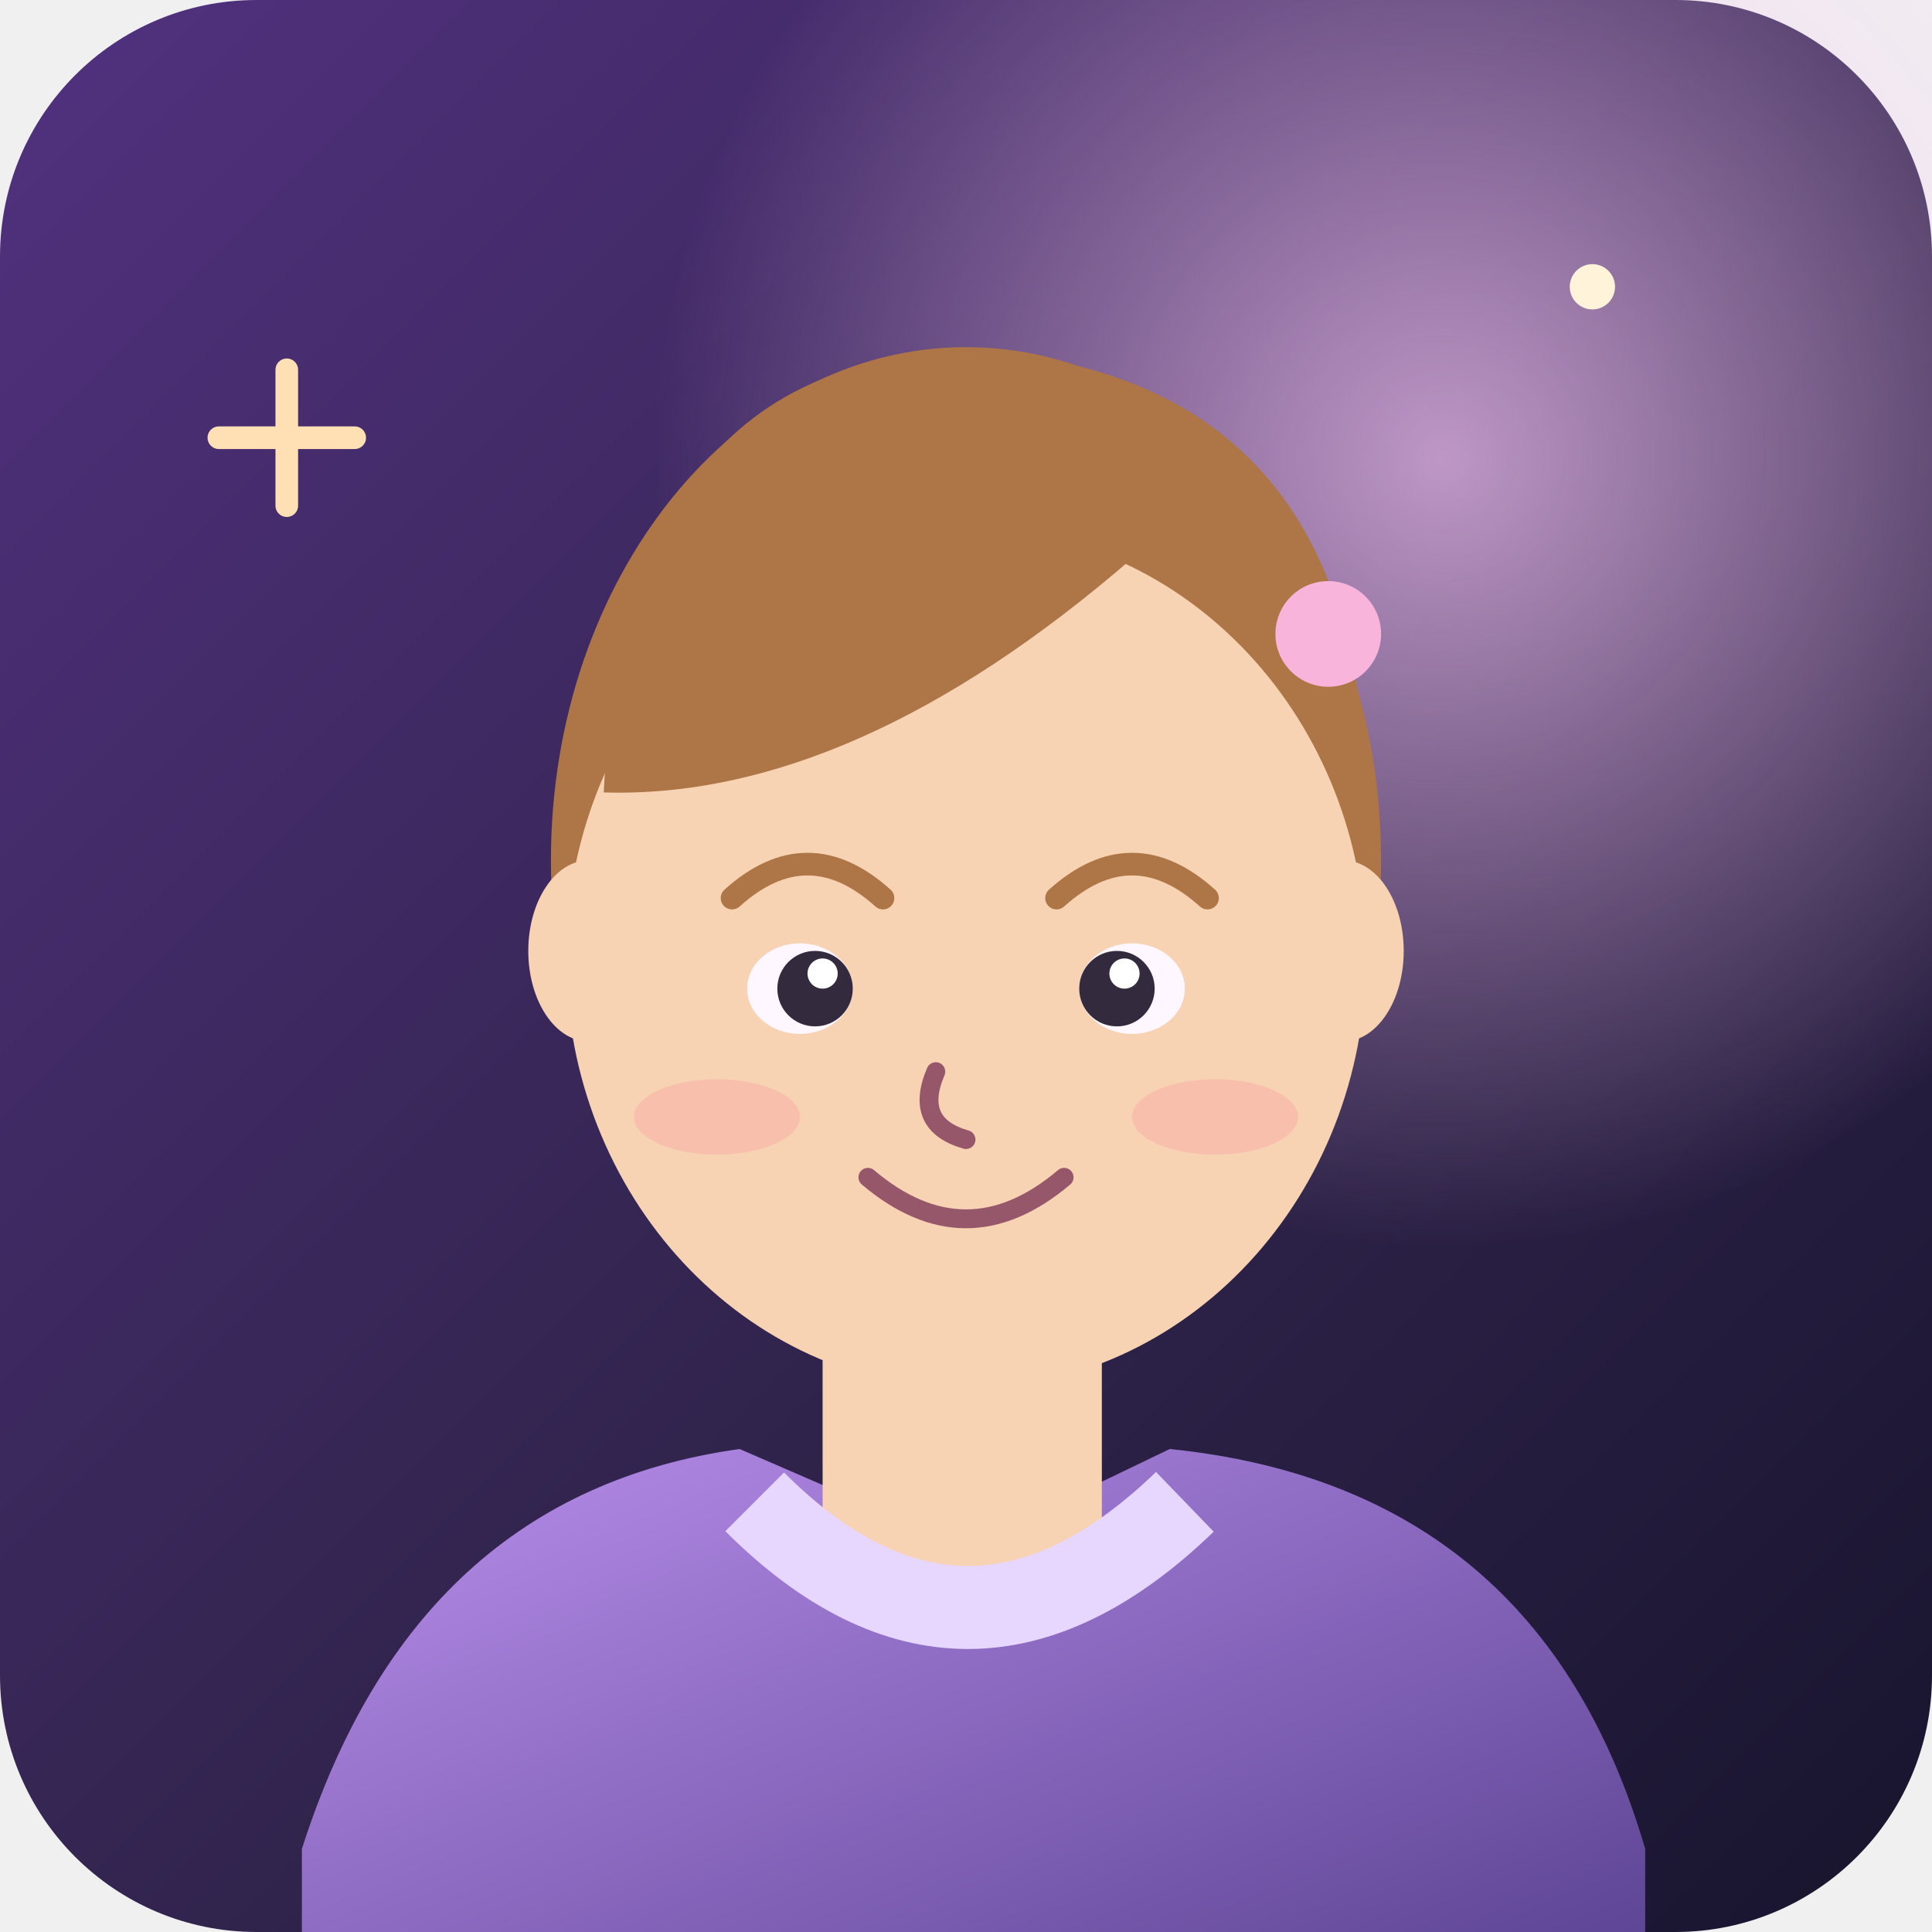
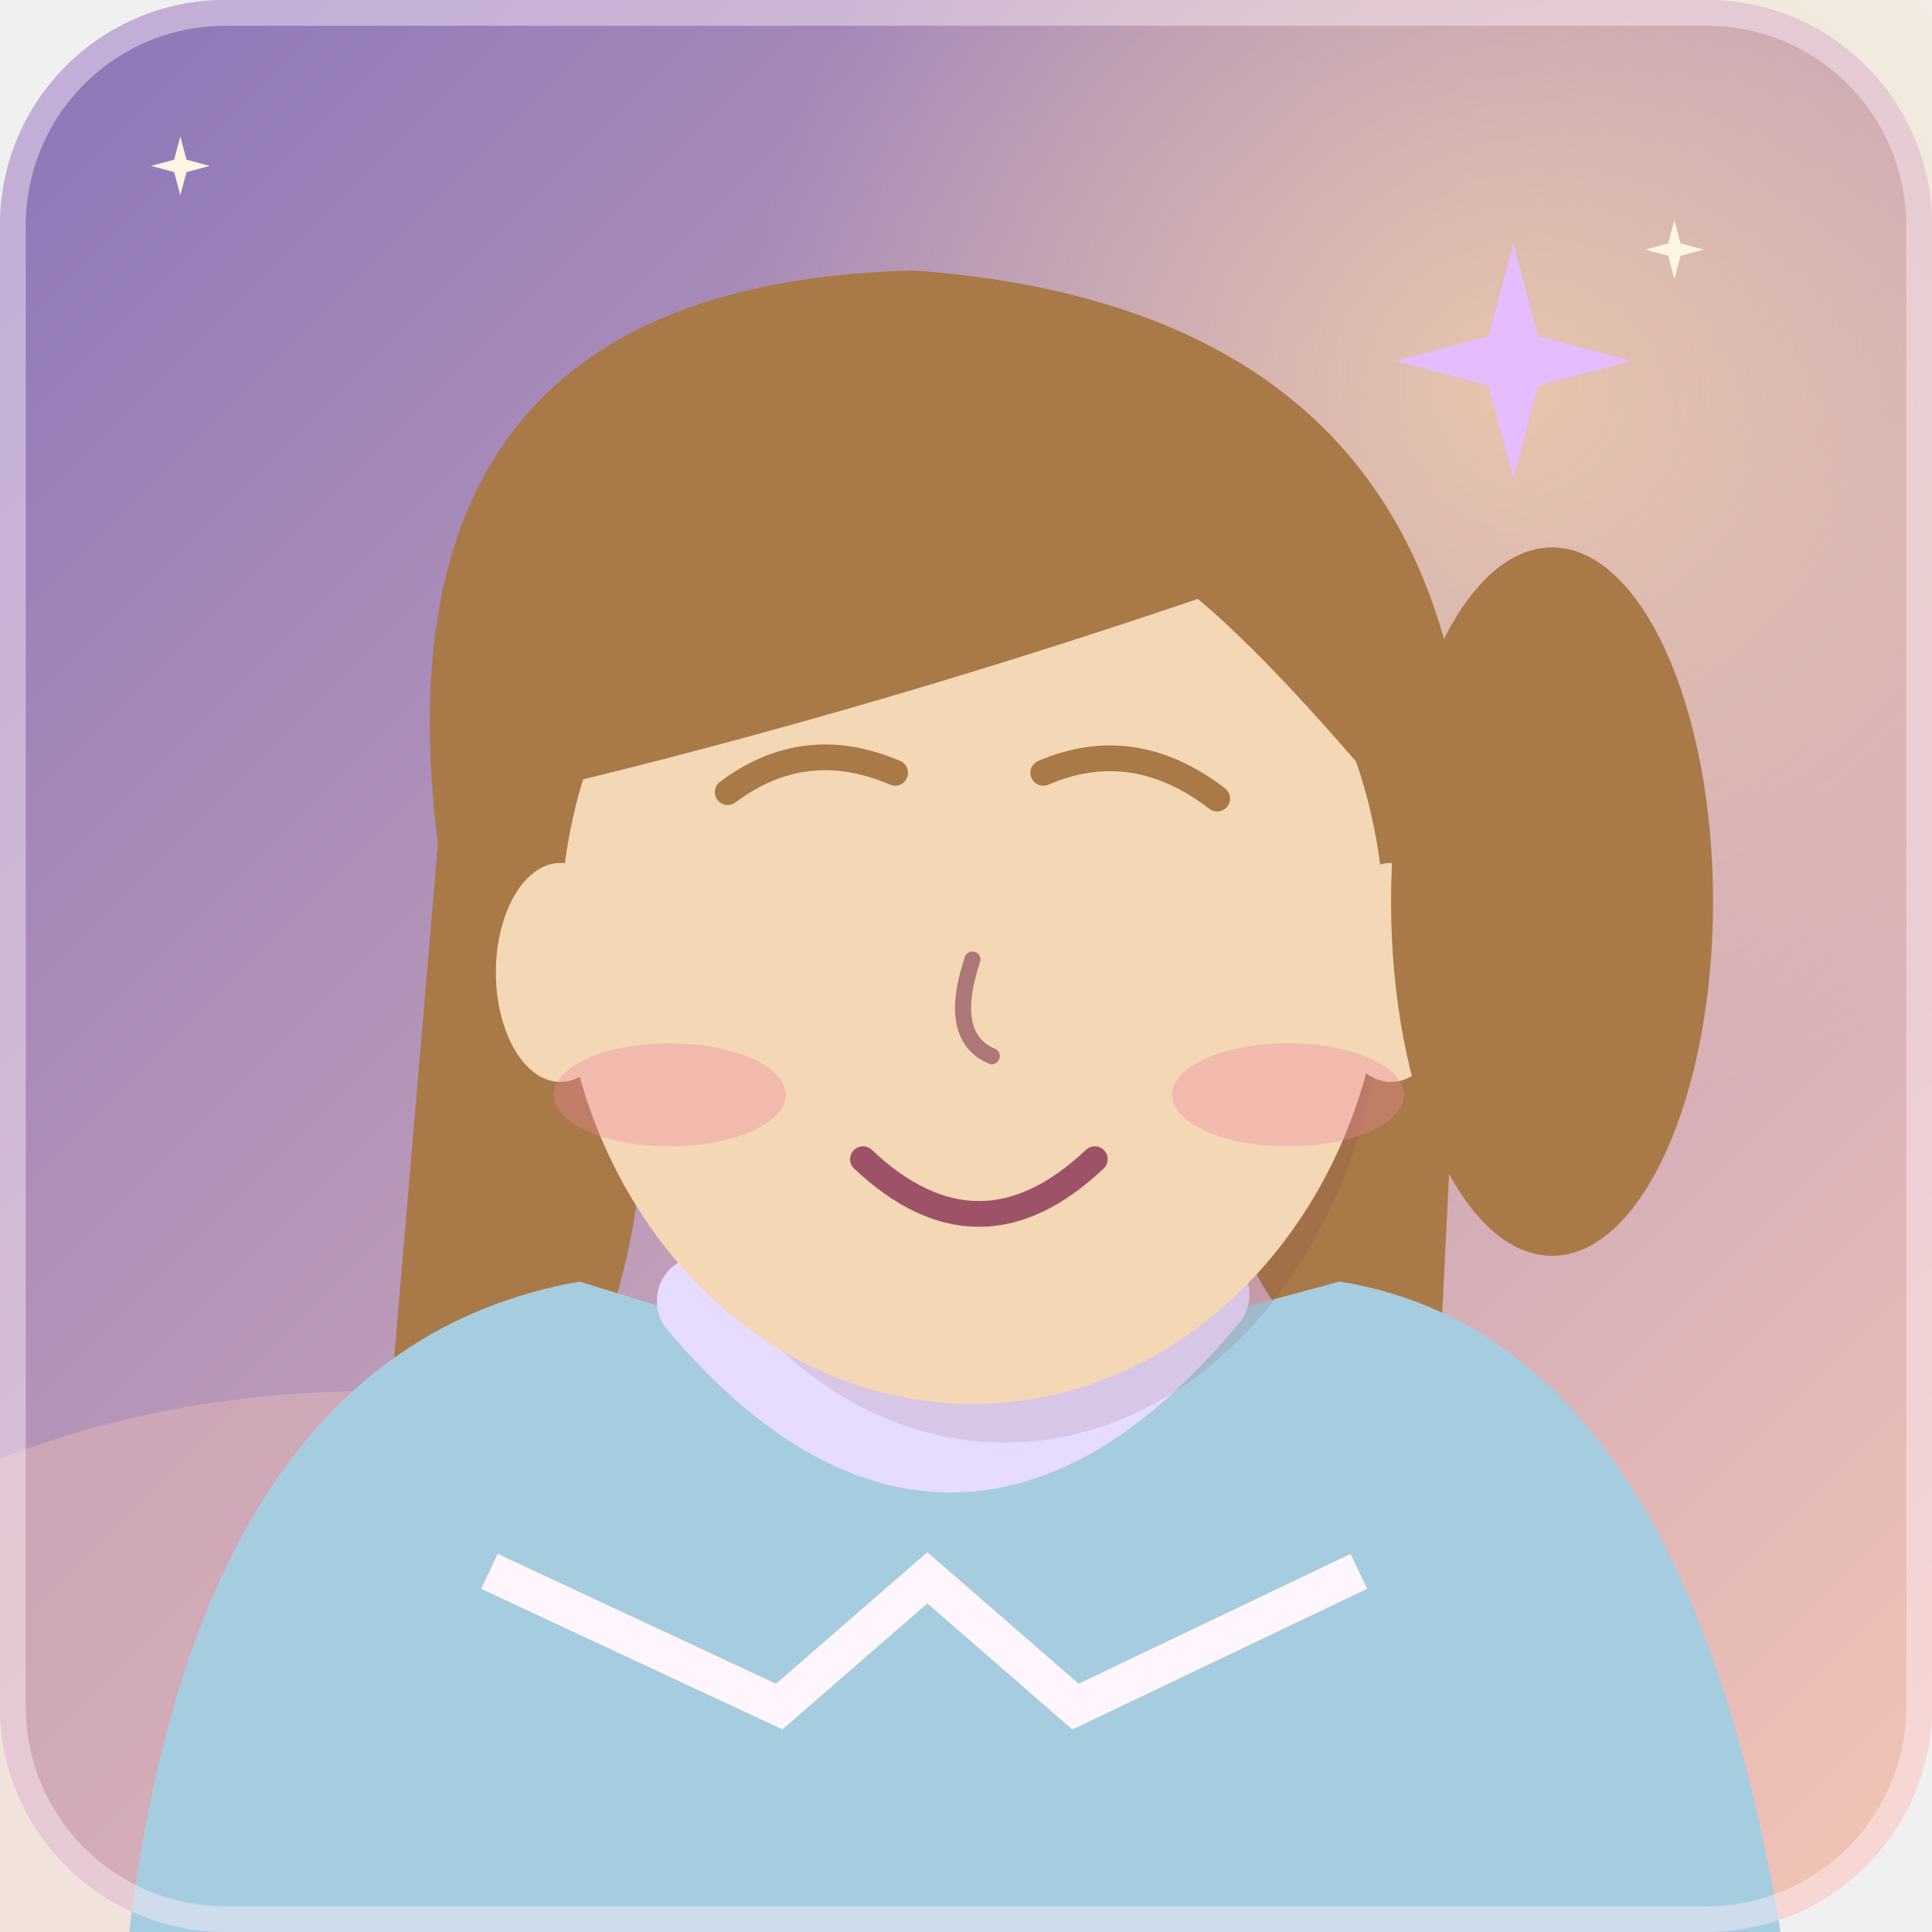
- <svg xmlns="http://www.w3.org/2000/svg" width="256" height="256" viewBox="0 0 256 256">
+ <svg xmlns="http://www.w3.org/2000/svg" width="300" height="300" viewBox="0 0 300 300" role="img" aria-label="child avatar portrait">
  <defs>
-     <linearGradient id="night" x1="0" y1="0" x2="1" y2="1">
-       <stop stop-color="#523180" />
-       <stop offset=".55" stop-color="#31244d" />
-       <stop offset="1" stop-color="#17142d" />
+     <linearGradient id="background" x1="0" y1="0" x2="1" y2="1">
+       <stop stop-color="#8b75b9" />
+       <stop offset="1" stop-color="#f5c6b6" />
    </linearGradient>
-     <linearGradient id="rose" x1="0" y1="0" x2="1" y2="1">
-       <stop stop-color="#ffd9b6" />
-       <stop offset="1" stop-color="#f1b9e1" />
+     <radialGradient id="aura">
+       <stop stop-color="#f8d6a9" stop-opacity=".7" />
+       <stop offset="1" stop-color="#f8d6a9" stop-opacity="0" />
+     </radialGradient>
+     <linearGradient id="highlight" x1="0" y1="0" x2="1" y2="1">
+       <stop stop-color="white" stop-opacity=".4" />
+       <stop offset="1" stop-color="white" stop-opacity="0" />
    </linearGradient>
-     <linearGradient id="coat" x1="0" y1="0" x2="1" y2="1">
-       <stop stop-color="#b88eeb" />
-       <stop offset="1" stop-color="#594190" />
-     </linearGradient>
-     <radialGradient id="shine">
-       <stop stop-color="#f9c8f7" stop-opacity=".7" />
-       <stop offset="1" stop-color="#f9c8f7" stop-opacity="0" />
-     </radialGradient>
  </defs>
-   <rect width="256" height="256" rx="34" fill="url(#night)" />
-   <circle cx="191" cy="61" r="104" fill="url(#shine)" />
-   <path d="M40 245Q55 198 98 192L128 205 155 192Q204 197 218 245v20H40z" fill="url(#coat)" />
-   <path d="M109 174v30q17 16 37 0v-30" fill="#f7d3b3" />
-   <ellipse cx="128" cy="114" rx="55" ry="68" fill="#ae7546" />
-   <ellipse cx="128" cy="127" rx="53" ry="57" fill="#f7d3b3" />
-   <ellipse cx="78" cy="126" rx="8" ry="12" fill="#f7d3b3" />
-   <ellipse cx="178" cy="126" rx="8" ry="12" fill="#f7d3b3" />
-   <path d="M80 105q3-62 55-58 44 6 46 56-18-21-31-29-37 32-70 31" fill="#ae7546" />
-   <circle cx="176" cy="84" r="7" fill="#f9b4db" />
-   <ellipse cx="106" cy="131" rx="7" ry="6" fill="#fff7ff" />
-   <ellipse cx="150" cy="131" rx="7" ry="6" fill="#fff7ff" />
-   <circle cx="108" cy="131" r="5" fill="#332a3d" />
-   <circle cx="148" cy="131" r="5" fill="#332a3d" />
-   <circle cx="109" cy="129" r="2" fill="white" />
-   <circle cx="149" cy="129" r="2" fill="white" />
-   <path d="M97 119q10-9 20 0M140 119q10-9 20 0" stroke="#ae7546" fill="none" stroke-width="3" stroke-linecap="round" />
-   <ellipse cx="95" cy="148" rx="11" ry="5" fill="#fa9f9f" opacity=".35" />
-   <ellipse cx="161" cy="148" rx="11" ry="5" fill="#fa9f9f" opacity=".35" />
-   <path d="M124 142q-3 7 4 9m-13 5q13 11 26 0" fill="none" stroke="#97576b" stroke-width="2.5" stroke-linecap="round" />
-   <path d="M100 199q28 28 57 0" stroke="#e7d7ff" fill="none" stroke-width="11" />
-   <circle cx="211" cy="38" r="3" fill="#fff3da" />
-   <path d="M38 49v18m-9-9h18" stroke="#ffdfb4" stroke-width="3" stroke-linecap="round" />
+   <rect x="0" y="0" width="300" height="300" rx="35" fill="url(#background)" />
+   <ellipse cx="234" cy="59" rx="118" ry="117" fill="url(#aura)" />
+   <ellipse cx="58" cy="286" rx="110" ry="70" fill="#f5c6b6" opacity=".34" />
+   <path d="M28 21.2l0.96 3.6 3.6 0.96-3.6 0.96-0.96 3.6-0.96-3.6-3.6-0.96 3.6-0.96z" fill="#fff5e2" />
+   <path d="M86 62.6l1.28 4.8 4.8 1.28-4.8 1.28-1.28 4.8-1.28-4.8-4.8-1.28 4.8-1.28z" fill="#fff5e2" />
+   <path d="M144 58.2l0.96 3.6 3.6 0.96-3.6 0.96-0.96 3.6-0.96-3.6-3.6-0.96 3.6-0.96z" fill="#fff5e2" />
+   <path d="M202 136.6l1.28 4.8 4.8 1.28-4.8 1.28-1.28 4.8-1.28-4.8-4.8-1.28 4.8-1.28z" fill="#fff5e2" />
+   <path d="M260 34.2l0.96 3.6 3.6 0.96-3.6 0.96-0.96 3.6-0.96-3.6-3.6-0.96 3.6-0.96z" fill="#fff5e2" />
+   <path d="M68 131q-11-87 74-89 81 6 86 80l-5 101q-28-12-35-45l-89 8q-7 48-39 39z" fill="#a97948" />
+   <rect x="132" y="182" width="32" height="38" rx="11" fill="#f4d7b4" />
+   <path d="M19 310q9-100 71-111l55 17 63-17q56 9 70 111z" fill="#a6cce0" />
+   <path d="M109 202q39 46 78-1" fill="none" stroke="#e7dbff" stroke-width="14" stroke-linecap="round" stroke-linejoin="round" />
+   <path d="M76 244l45 21 23-20 23 20 44-21" fill="none" stroke="#fff5fc" stroke-width="6" />
+   <ellipse cx="149" cy="142" rx="59" ry="75" fill="#743548" opacity=".13" transform="translate(7 7)" />
+   <ellipse cx="87" cy="151" rx="10" ry="17" fill="#f4d7b4" />
+   <ellipse cx="216" cy="151" rx="10" ry="17" fill="#f4d7b4" />
+   <ellipse cx="151" cy="145" rx="64" ry="73" fill="#f4d7b4" />
+   <path d="M78 124q9-73 79-72 56 9 61 75-20-24-32-34-56 19-108 31z" fill="#a97948" />
+   <ellipse cx="241" cy="140" rx="25" ry="55" fill="#a97948" />9<path d="M113 123q12-9 26-3M162 120q14-6 27 4" fill="none" stroke="#a97948" stroke-width="4" stroke-linecap="round" stroke-linejoin="round" />
+   <ellipse cx="104" cy="170" rx="18" ry="8" fill="#ec899d" opacity=".36" />
+   <ellipse cx="200" cy="170" rx="18" ry="8" fill="#ec899d" opacity=".36" />
+   <path d="M151 149q-4 12 3 15" fill="none" stroke="#ad7778" stroke-width="2.5" stroke-linecap="round" stroke-linejoin="round" />
+   <path d="M134 180q18 17 36 0" fill="none" stroke="#9e5268" stroke-width="4" stroke-linecap="round" stroke-linejoin="round" />
+   <path d="M235 37.8l3.84 14.4 14.4 3.84-14.4 3.84-3.84 14.4-3.84-14.4-14.4-3.84 14.4-3.84z" fill="#e5bdff" />
+   <rect x="2" y="2" width="296" height="296" rx="33" fill="none" stroke="#fff1f9" stroke-opacity=".45" stroke-width="4" />
</svg>
